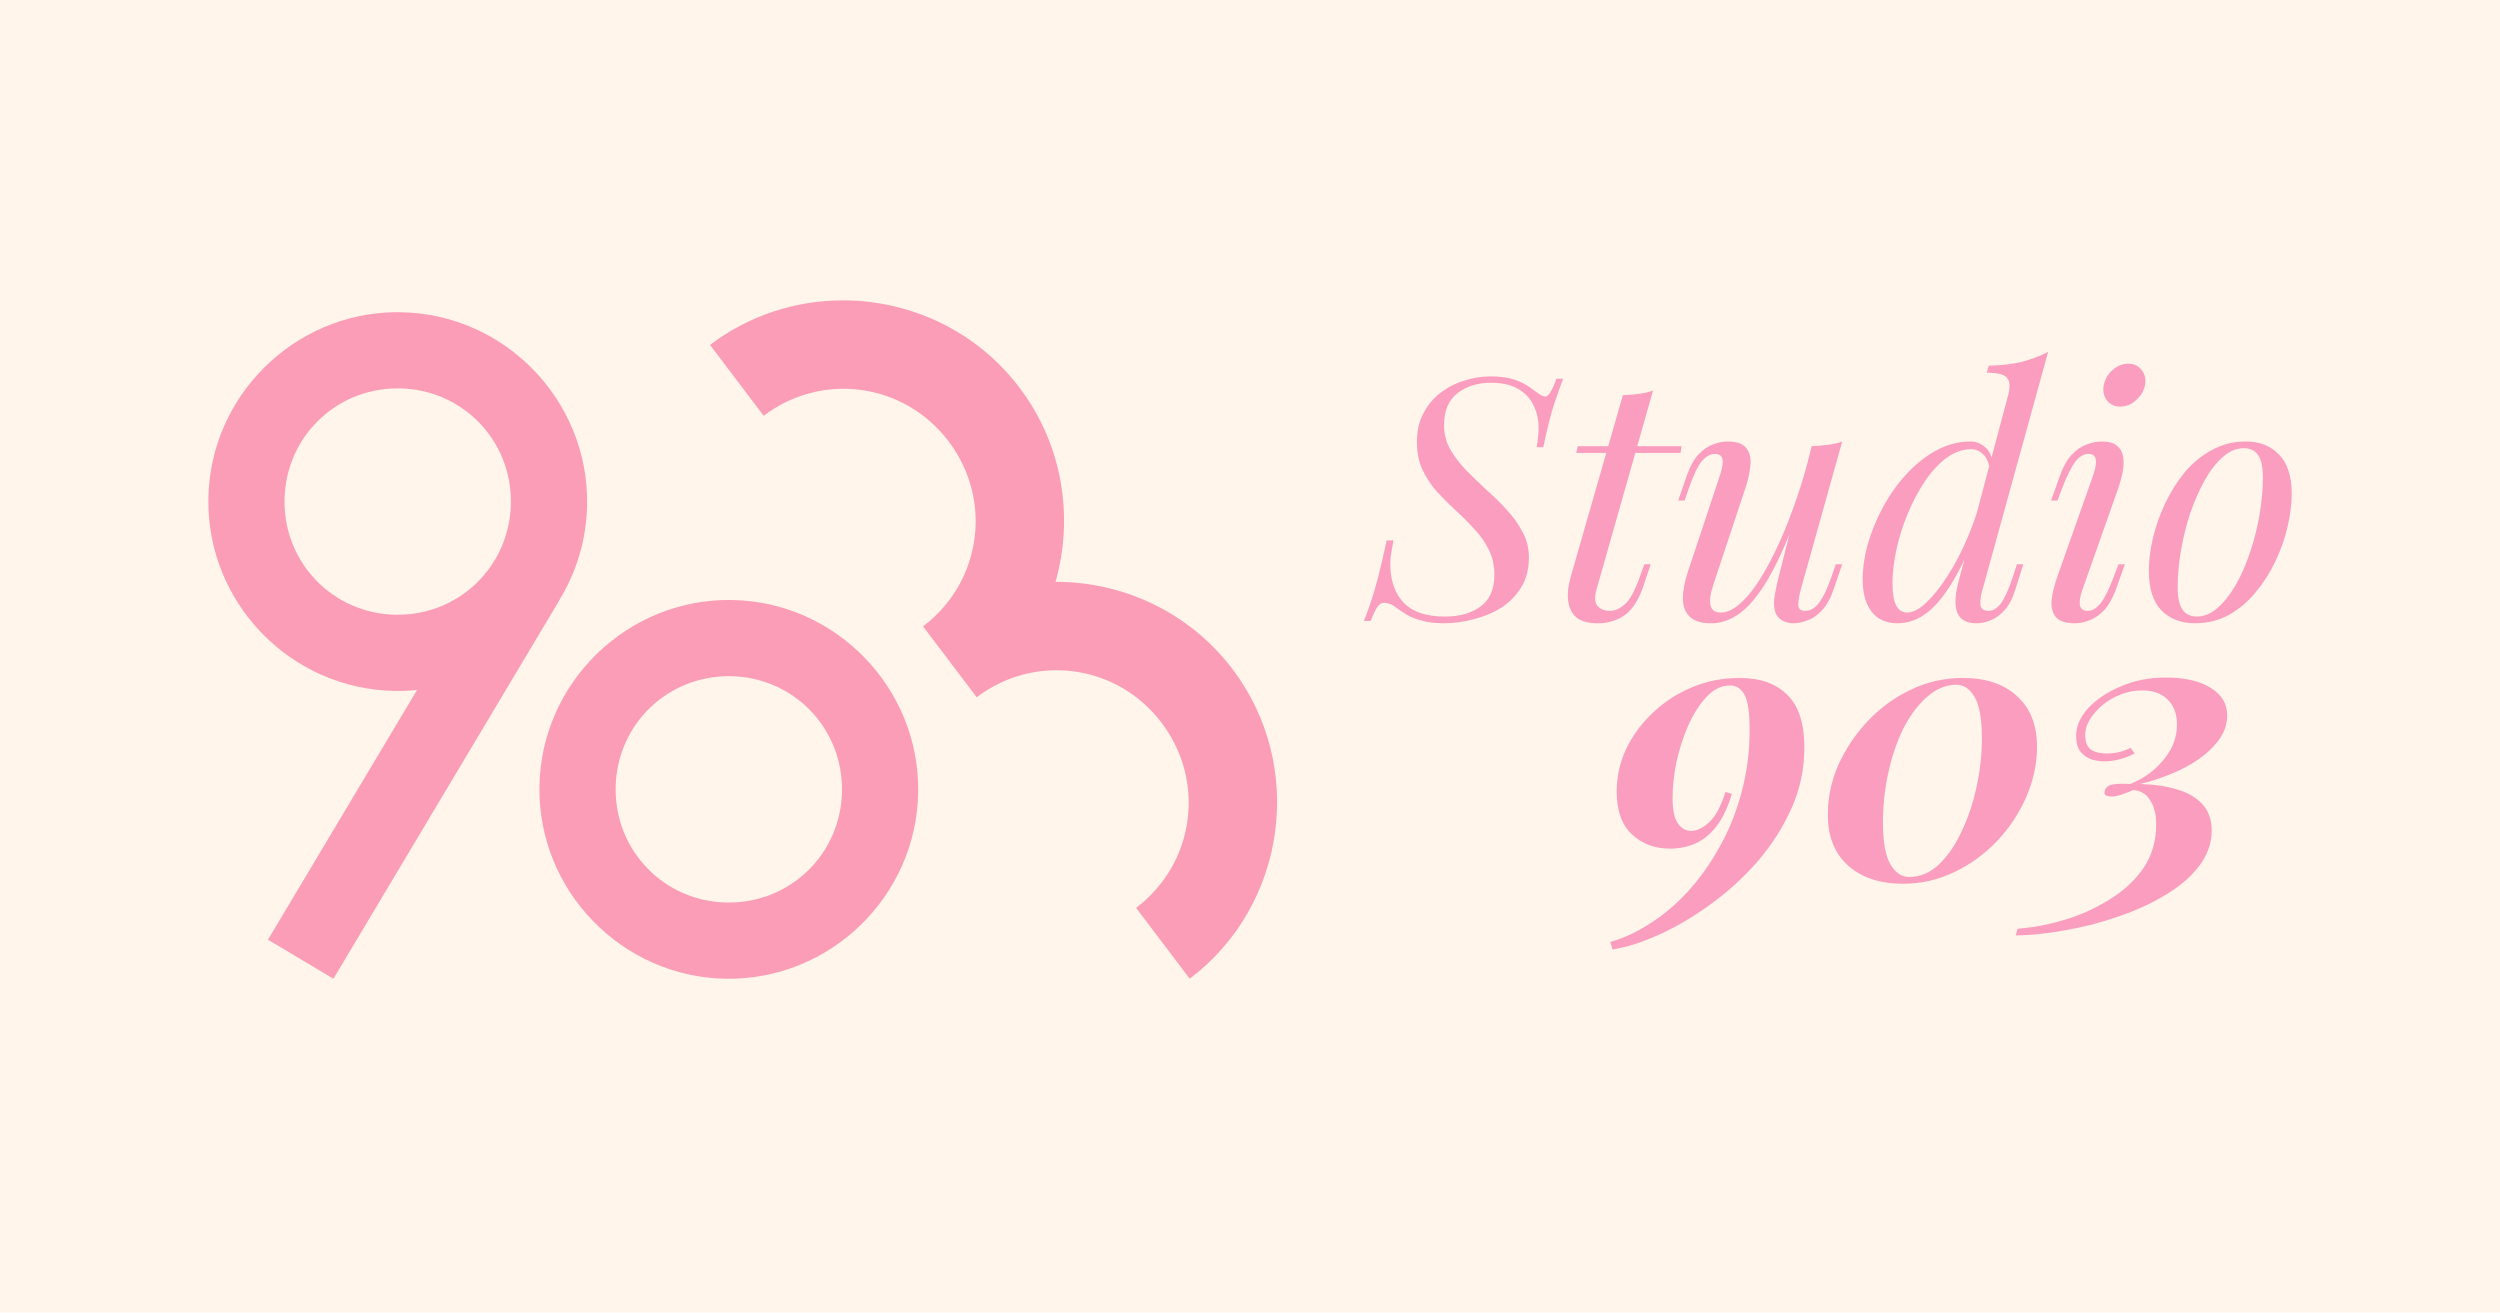
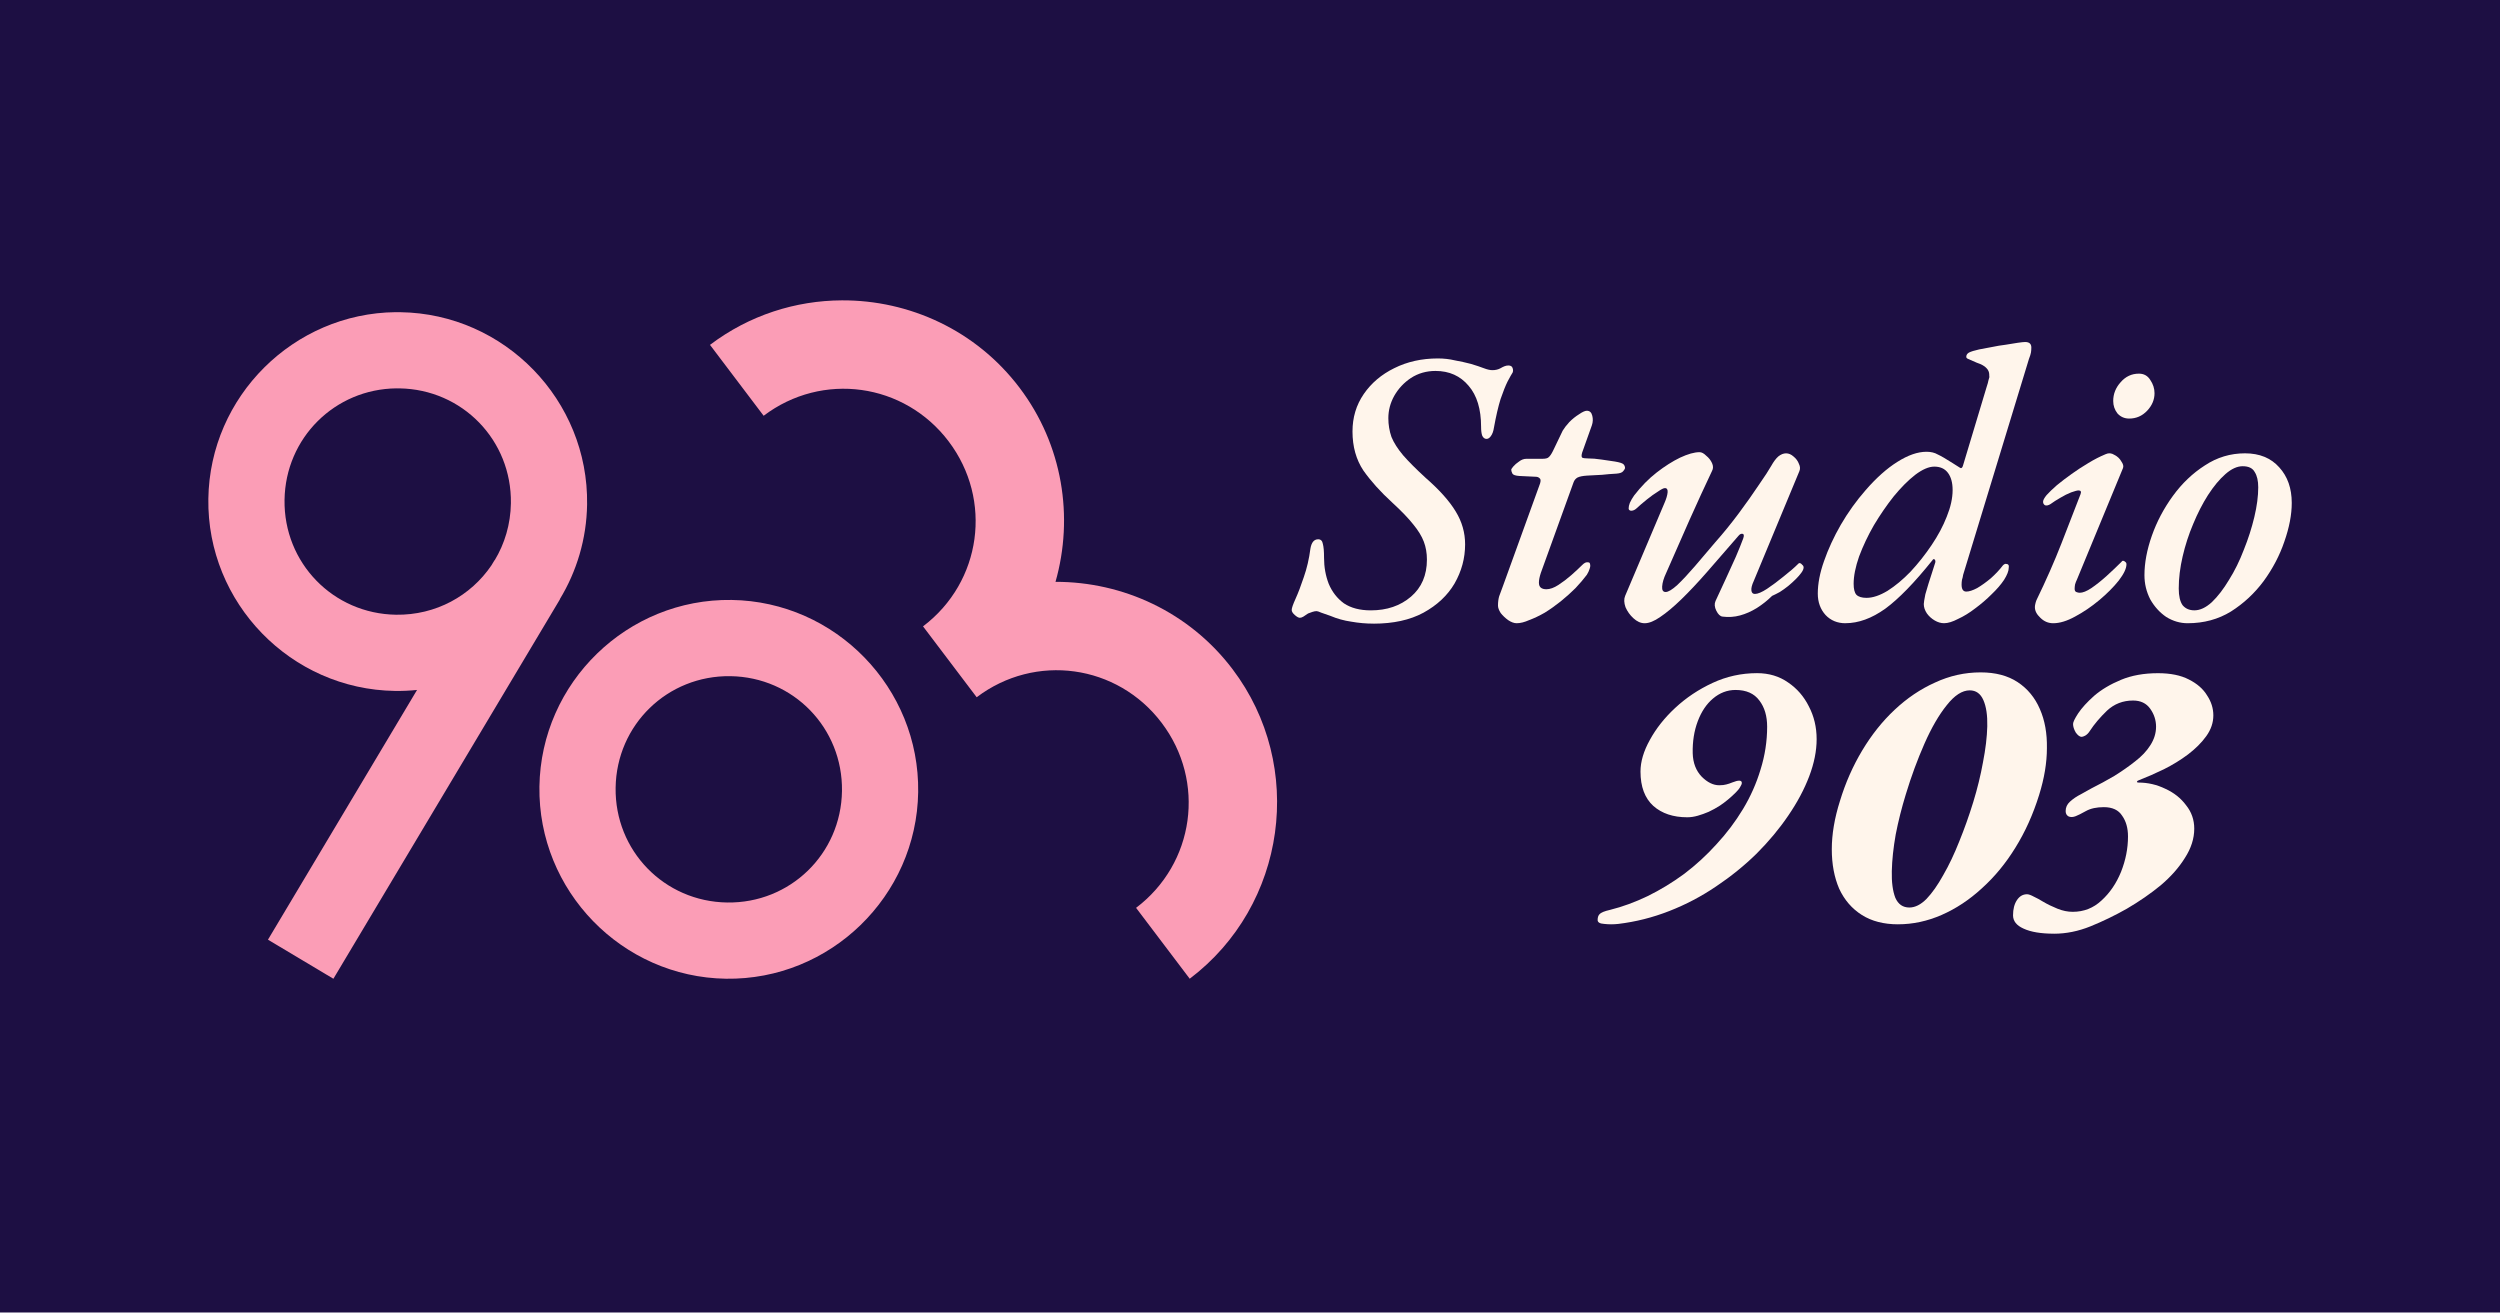
<svg xmlns="http://www.w3.org/2000/svg" width="1200" height="630" version="1.1" viewBox="0 0 1200 630">
-   <rect width="1200" height="630" fill="#fff5eb" />
-   <path d="m351.16 287.99c-49.985-0.732-91.497 39.591-92.23 89.576-0.732 49.984 39.584 91.496 89.569 92.229 49.985 0.732 91.497-39.584 92.23-89.568 0.732-49.984-39.584-91.507-89.569-92.236zm-0.535 36.583c30.219 0.442 53.972 24.901 53.53 55.12-0.442 30.219-24.901 53.964-55.121 53.522-30.219-0.442-53.972-24.892-53.53-55.113 0.442-30.219 24.901-53.971 55.121-53.529z" fill="#fb9db6" />
-   <path d="m404.08 144.18c-22.127 0.109-44.376 7.069-63.273 21.369l25.752 34.03c28.115-21.279 67.517-15.826 88.794 12.289 21.25 28.077 15.838 67.41-12.181 88.706-0.038 0.029-0.074 0.054-0.112 0.083l2e-3 2e-3 25.752 34.027c28.113-21.279 67.513-15.826 88.791 12.289 21.279 28.115 15.829 67.52-12.287 88.797l25.752 34.025c46.504-35.197 55.76-102.08 20.564-148.58-20.83-27.52-52.755-41.995-84.985-41.931 8.815-31.002 3.557-65.657-17.273-93.181-20.898-27.611-52.963-42.093-85.302-41.934z" fill="#fb9db6" />
-   <path d="m189.9 149.85c-48.934 0.535-89.176 40.366-89.894 89.572-0.732 49.984 39.584 91.496 89.569 92.229 3.585 0.053 7.123-0.113 10.609-0.471l-71.561 119.87 31.407 18.756 108.75-182.13-0.068-0.036c8.09-13.338 12.858-28.902 13.102-45.54 0.732-49.984-39.584-91.496-89.569-92.229-0.781-9e-3 -1.56-0.014-2.337-5e-3zm0.388 36.574c0.469-5e-3 0.941-2e-3 1.413 5e-3 30.219 0.443 53.972 24.899 53.53 55.116-0.147 10.08-2.98 19.431-7.794 27.413l-0.078-0.041-1.47 2.46c-9.888 14.58-26.679 23.977-45.782 23.697-30.219-0.443-53.972-24.899-53.53-55.116 0.435-29.747 24.142-53.231 53.707-53.533z" fill="#fb9db6" />
-   <path d="m750.3 181.8q-1.61 4.186-4.347 12.236-2.576 7.889-5.152 20.607h-3.22q0.483-2.254 0.644-4.669 0.322-2.415 0.322-4.508 0-5.957-2.415-10.787-2.254-4.991-7.245-7.889-4.991-3.059-13.202-3.059-9.66 0-16.1 4.991t-6.44 15.456q0 6.118 2.898 11.431 3.059 5.152 7.567 9.981 4.669 4.669 9.821 9.499 5.313 4.669 9.821 9.66 4.669 4.991 7.567 10.625 3.059 5.474 3.059 12.236 0 8.372-3.703 14.329t-9.66 9.821q-5.957 3.703-13.202 5.474-7.084 1.932-14.167 1.932-6.44 0-10.787-1.288-4.347-1.127-7.245-2.898-2.898-1.771-4.83-3.22-1.771-1.449-3.381-1.932-1.449-0.483-2.415-0.483-2.093 0-3.542 2.254-1.288 2.093-3.059 6.44h-3.22q1.449-3.542 3.059-8.211 1.61-4.669 3.542-11.914 1.932-7.406 4.347-18.515h3.22q-0.644 3.381-1.127 6.601-0.483 3.059-0.322 6.44 0.483 10.948 6.762 17.226 6.279 6.279 19.481 6.279 10.465 0 17.064-4.83 6.6-4.83 6.601-15.295 0-6.762-2.737-12.074-2.576-5.313-6.923-9.821-4.186-4.669-9.016-9.016-4.669-4.347-9.016-9.016-4.186-4.83-6.923-10.625-2.576-5.796-2.576-13.202 0-7.728 3.059-13.524 3.059-5.957 8.05-9.821 5.152-4.025 11.431-5.957 6.279-2.093 12.88-2.093 6.762 0 11.592 1.61 4.83 1.61 9.338 5.152 1.932 1.449 3.22 2.254 1.288 0.644 2.093 0.644 2.254 0 5.313-8.533z" fill="#fb9dbf" />
-   <path d="m807.14 214.18-0.483 3.22h-50.072l0.805-3.22zm-40.892 69.069q-1.449 5.313 0.644 7.728 2.254 2.254 5.796 2.254 3.542 0 7.084-3.059 3.703-3.059 7.245-13.041l2.254-6.279h3.059l-3.381 10.143q-3.542 10.465-9.177 14.329-5.474 3.864-12.88 3.864-6.601 0-10.143-2.737-3.381-2.898-4.025-8.05-0.644-5.152 1.288-11.753l24.955-86.938q3.864-0.161 7.567-0.644 3.864-0.483 6.923-1.61z" fill="#fb9dbf" />
-   <path d="m864.78 241.22q-5.796 16.1-11.109 27.208-5.313 11.109-10.625 17.871-5.152 6.762-10.625 9.821-5.313 3.059-11.109 3.059-7.084 0-10.303-3.22-3.22-3.22-3.22-8.694t2.254-12.396l15.618-47.01q1.61-4.83 1.127-7.406-0.483-2.576-3.703-2.576-3.059 0-6.118 3.381-2.898 3.381-6.279 13.041l-2.093 5.957h-3.059l4.025-11.753q2.415-6.762 5.635-10.304 3.381-3.542 6.923-4.83 3.703-1.449 6.923-1.449 7.084 0 9.338 3.381 2.415 3.22 1.771 8.372-0.483 5.152-2.415 10.787l-15.296 46.046q-4.508 13.524 3.542 13.524 3.864 0 8.211-3.381 4.347-3.542 8.855-9.981 4.508-6.601 8.855-15.617 4.508-9.177 8.533-20.285 4.186-11.27 7.567-24.149zm-0.483 42.018q-1.127 4.347-1.127 7.245 0.161 2.737 3.381 2.737 3.542 0 6.44-3.703 3.059-3.864 6.118-12.719l2.093-5.957h3.059l-4.025 11.753q-2.254 6.762-5.635 10.304-3.22 3.542-6.923 4.83-3.542 1.449-6.923 1.449-2.576 0-4.83-1.127-2.254-1.127-3.381-3.22-1.288-2.737-0.966-6.923 0.483-4.186 2.254-11.27l15.778-62.467q4.025-0.161 7.728-0.644 3.864-0.483 6.923-1.61z" fill="#fb9dbf" />
-   <path d="m951.55 283.23q-1.127 3.703-0.966 6.923 0.322 3.059 3.864 3.059 3.22 0 5.957-3.542 2.737-3.703 5.796-12.88l1.932-5.957h3.059l-3.703 11.753q-1.932 6.44-5.152 10.143-3.22 3.542-6.762 4.991-3.542 1.449-6.762 1.449-9.66 0-10.143-9.177-0.161-2.576 0.322-5.957 0.644-3.381 1.771-7.406l23.184-87.1q1.449-5.474-0.483-8.05t-9.821-2.576l0.966-3.381q8.855-0.161 15.618-1.771 6.762-1.771 12.88-4.83zm-36.065 10.787q4.025 0 9.016-4.669 5.152-4.83 10.305-12.88 5.313-8.211 9.66-18.515 4.508-10.465 7.084-21.573l-2.415 17.388q-6.279 16.583-12.558 26.565-6.118 9.981-12.558 14.489-6.279 4.347-13.202 4.347-4.991 0-8.855-2.254-3.703-2.415-5.796-7.084t-2.093-11.914q0-7.728 2.415-16.583 2.576-9.016 7.245-17.711 4.669-8.694 11.109-15.778 6.601-7.245 14.489-11.592 7.888-4.347 16.744-4.347 3.703 0 6.923 2.898 3.22 2.737 3.542 8.372l-1.288 3.22q-0.644-5.796-3.22-8.211-2.576-2.576-5.796-2.576-6.118 0-11.914 4.186-5.635 4.186-10.305 11.109-4.669 6.923-8.211 15.456-3.542 8.372-5.474 17.226-1.932 8.694-1.932 16.422 0 7.084 1.771 10.625 1.771 3.381 5.313 3.381z" fill="#fb9dbf" />
-   <path d="m1009.8 184.87q0.805-4.186 4.186-7.245 3.542-3.059 7.567-3.059 4.186 0 6.44 3.059 2.415 3.059 1.61 7.245t-4.347 7.245q-3.381 3.059-7.567 3.059-4.025 0-6.44-3.059-2.254-3.059-1.449-7.245zm-4.991 42.985q3.381-9.981-2.254-9.981-3.703 0-6.601 4.025t-6.118 12.396l-2.254 5.957h-3.059l4.186-11.753q2.415-6.762 5.796-10.304 3.381-3.542 7.084-4.83 3.864-1.449 7.084-1.449 5.152 0 7.567 2.093 2.415 2.093 2.898 5.474 0.483 3.381-0.322 7.406-0.805 3.864-2.093 7.567l-17.226 48.782q-1.61 4.669-1.127 7.406 0.644 2.576 3.703 2.576 3.22 0 6.118-3.542 2.898-3.542 6.44-12.88l2.254-5.957h3.059l-4.186 11.753q-2.254 6.279-5.474 9.981-3.22 3.542-6.923 4.991-3.703 1.61-7.406 1.61-6.923 0-9.338-3.22-2.415-3.22-1.771-8.372 0.644-5.152 2.737-10.948z" fill="#fb9dbf" />
-   <path d="m1077 215.13q-5.152 0-9.981 4.186-4.669 4.025-8.694 11.109-3.864 6.923-6.923 15.617-2.898 8.694-4.508 18.032-1.61 9.338-1.61 17.871 0 7.245 2.254 10.625 2.415 3.381 6.923 3.381 5.152 0 9.821-4.025 4.83-4.186 8.855-11.109 4.025-7.084 6.923-15.778 2.898-8.694 4.508-17.871 1.61-9.338 1.61-18.032 0-7.406-2.254-10.625-2.254-3.381-6.923-3.381zm-45.563 58.763q0-7.084 1.932-15.456 1.932-8.372 5.796-16.583 3.864-8.211 9.338-14.973 5.635-6.762 13.041-10.787 7.406-4.186 16.422-4.186 9.982 0 15.938 6.279 6.118 6.118 6.118 18.998 0 7.084-1.932 15.456-1.932 8.372-5.796 16.583-3.864 8.211-9.499 14.973-5.474 6.762-12.88 10.948-7.406 4.025-16.422 4.025-9.982 0-16.1-6.279-5.957-6.279-5.957-18.998z" fill="#fb9dbf" />
-   <path d="m834.92 325.42q15.045 0 23.02 8.157 8.157 7.976 8.157 25.195 0 15.407-6.163 29.185-6.163 13.776-16.314 25.558-10.151 11.601-22.478 20.482-12.144 8.882-24.472 14.501-12.326 5.619-22.658 7.25l-1.088-3.625q9.245-2.538 18.853-8.701 9.607-5.982 18.125-15.226 8.519-9.244 15.226-21.208 6.888-11.963 10.694-26.284 3.988-14.32 3.988-30.453 0-12.689-2.538-16.858-2.357-4.35-6.888-4.35-6.163 0-11.239 5.438-5.076 5.438-8.882 13.958-3.625 8.338-5.619 17.583-1.813 9.063-1.813 16.858 0 8.701 2.538 12.326 2.538 3.625 6.344 3.625 4.169 0 8.701-4.169t7.794-14.501l3.082 0.906q-2.9 9.788-7.432 15.589-4.532 5.8-10.332 8.338-5.619 2.356-11.963 2.356-10.876 0-18.307-6.888-7.251-6.888-7.251-20.484 0-10.694 4.532-20.482 4.713-9.788 12.87-17.401 8.157-7.794 18.671-12.144 10.694-4.532 22.839-4.532z" fill="#fb9dbf" />
-   <path d="m942.06 325.42q16.859 0 26.284 8.882 9.425 8.701 9.425 24.107 0 12.144-5.076 23.926t-13.958 21.208q-8.882 9.425-20.664 15.044-11.601 5.619-24.653 5.619-16.494 0-26.284-8.701-9.788-8.701-9.788-24.471 0-12.326 5.076-23.926 5.257-11.601 14.139-21.028 9.063-9.607 20.664-15.044 11.782-5.619 24.833-5.619zm-2.9 3.263q-7.613 0-14.139 5.8-6.525 5.619-11.42 15.226-4.713 9.607-7.251 21.389-2.538 11.782-2.538 23.564 0 14.139 3.625 20.301 3.625 5.982 8.882 5.982 7.976 0 14.32-5.982 6.344-5.982 10.876-15.77 4.713-9.788 7.251-21.569 2.538-11.782 2.538-23.202 0-13.958-3.444-19.758-3.444-5.982-8.701-5.982z" fill="#fb9dbf" />
-   <path d="m1039.5 325.22q13.594 0 21.569 4.894 7.976 4.894 7.976 13.232 0 6.344-3.988 11.782-3.807 5.257-10.151 9.607-6.163 4.169-13.594 7.069-7.251 2.9-14.139 4.532 9.788 0.181 17.583 2.538 7.794 2.175 12.326 7.069 4.532 4.894 4.532 12.689 0 9.244-6.163 17.22-5.982 7.794-16.133 13.776-10.151 6.163-22.658 10.332-12.326 4.35-25.196 6.526-12.689 2.356-23.927 2.538l0.906-3.263q10.694-0.725 22.296-4.169 11.601-3.444 21.752-9.788 10.151-6.163 16.314-15.044 6.163-9.063 6.163-21.028 0-7.25-2.9-11.601-2.719-4.532-8.157-4.894-2.9 1.269-5.619 2.175-2.538 0.906-4.894 0.906-1.45 0-2.538-0.544-1.088-0.544-0.544-2.175 0.544-2.538 3.988-3.081 3.444-0.544 8.157-0.181 6.344-2.538 11.239-6.707 5.075-4.35 8.157-9.788 3.082-5.619 3.082-12.144 0-7.613-4.532-11.963-4.35-4.35-12.326-4.35-4.894 0-9.788 1.812-4.713 1.812-8.701 4.894-3.807 3.081-6.344 7.069-2.356 3.807-2.356 7.794 0 4.35 2.356 6.526 2.538 2.175 8.157 2.175 6.163 0 11.239-2.719l1.994 2.719q-3.807 1.994-7.613 2.9-3.625 0.906-6.888 0.906-2.9 0-6.163-0.906-3.082-1.088-5.257-3.625-2.175-2.719-2.175-7.794 0-6.707 5.619-13.051 5.801-6.344 15.589-10.513 9.788-4.35 21.752-4.35z" fill="#fb9dbf" />
+   <rect width="1200" height="630" fill="#1d0f43" />
+   <g transform="matrix(.2924 0 0 .2924 320.16 -67.676)">
+     <g transform="matrix(13.68 0 0 13.68 -752.95 724.5)" fill="#fb9db6">
+       <path d="m62.789 35.952c-12.497-0.183-22.874 9.898-23.058 22.394-0.183 12.497 9.896 22.875 22.392 23.058 12.497 0.183 22.874-9.896 23.058-22.392 0.183-12.497-9.896-22.877-22.392-23.06zm-0.134 9.146c7.555 0.111 13.493 6.225 13.382 13.78-0.111 7.555-6.225 13.491-13.78 13.38-7.555-0.111-13.493-6.223-13.382-13.778 0.111-7.555 6.225-13.493 13.78-13.382z" />
+       <path d="m76.017 5.6692e-4c-5.532 0.027-11.094 1.767-15.818 5.342l6.438 8.508c7.029-5.32 16.879-3.957 22.199 3.072 5.312 7.019 3.959 16.853-3.045 22.177-0.009 0.007-0.019 0.014-0.028 0.021l6.439 8.507c7.028-5.32 16.879-3.957 22.198 3.072 5.32 7.029 3.958 16.88-3.072 22.199l6.438 8.507c11.627-8.799 13.941-25.52 5.141-37.144-5.207-6.88-13.189-10.499-21.246-10.483 2.204-7.751 0.889-16.414-4.318-23.295-5.224-6.903-13.24-10.523-21.325-10.483z" />
+       <path d="m22.476 1.418c-12.234 0.134-22.294 10.092-22.474 22.393-0.183 12.497 9.896 22.875 22.392 23.058 0.896 0.013 1.781-0.028 2.652-0.118l-17.89 29.968 7.852 4.689 27.186-45.533-0.017-0.009c2.022-3.335 3.215-7.226 3.275-11.385 0.183-12.497-9.896-22.875-22.392-23.058-0.195-0.002-0.391-0.007-0.585-0.004zm0.097 9.144c0.117-0.001 0.235-5e-4 0.353 0.001 7.555 0.111 13.493 6.225 13.382 13.78-0.037 2.52-0.745 4.858-1.948 6.853l-0.019-0.01-0.368 0.615c-2.472 3.645-6.67 5.994-11.446 5.924-7.555-0.111-13.493-6.225-13.382-13.78 0.109-7.437 6.036-13.308 13.428-13.384z" />
+     </g>
+     <g transform="translate(-1090.9 279.32)">
+       <g transform="matrix(13.68 0 0 13.68 338 445.18)" fill="#fff5eb">
+         <path d="m169.19 74.828c-0.593 0.062-1.154 0.062-1.684 0-0.53-0.031-0.795-0.188-0.795-0.469 0-0.312 0.078-0.547 0.234-0.703 0.156-0.188 0.577-0.359 1.263-0.516 1.496-0.375 2.992-0.922 4.489-1.641 1.527-0.75 2.993-1.64 4.395-2.671 1.403-1.062 2.697-2.25 3.882-3.562 1.216-1.312 2.275-2.719 3.18-4.218 0.904-1.5 1.605-3.078 2.104-4.734 0.53-1.687 0.795-3.406 0.795-5.156 0-1.281-0.312-2.328-0.935-3.14-0.624-0.844-1.575-1.265-2.853-1.265-0.998 0-1.902 0.344-2.712 1.031-0.78 0.656-1.387 1.562-1.824 2.718-0.436 1.156-0.639 2.437-0.608 3.843 0.031 1.156 0.39 2.094 1.076 2.812 0.686 0.687 1.387 1.031 2.104 1.031 0.343 0 0.624-0.031 0.842-0.094 0.249-0.062 0.483-0.141 0.701-0.234 0.78-0.312 1.169-0.297 1.169 0.047 0 0.125-0.062 0.281-0.187 0.469-0.093 0.188-0.265 0.406-0.514 0.656-0.624 0.625-1.263 1.156-1.917 1.593-0.437 0.281-0.889 0.531-1.357 0.75-0.436 0.187-0.872 0.344-1.309 0.469-0.436 0.125-0.857 0.187-1.262 0.187-1.684 0-3.04-0.453-4.069-1.359-1.029-0.937-1.543-2.312-1.543-4.125 0-1.187 0.374-2.453 1.122-3.796 0.749-1.375 1.762-2.656 3.04-3.843 1.309-1.219 2.806-2.219 4.489-3 1.684-0.781 3.46-1.172 5.331-1.172 1.434 0 2.681 0.375 3.741 1.125 1.06 0.719 1.886 1.672 2.478 2.859 0.624 1.187 0.936 2.5 0.936 3.937 0 1.406-0.297 2.89-0.889 4.453s-1.434 3.14-2.525 4.734c-1.06 1.562-2.323 3.078-3.788 4.546-1.465 1.437-3.086 2.75-4.863 3.937-1.746 1.187-3.616 2.172-5.612 2.953-1.995 0.781-4.037 1.297-6.125 1.547z" />
+         <path d="m202.76 74.875c-1.714 0-3.164-0.375-4.348-1.125-1.185-0.75-2.089-1.797-2.713-3.14-0.592-1.375-0.888-2.953-0.888-4.734 0-1.812 0.327-3.75 0.982-5.812 0.655-2.156 1.543-4.171 2.665-6.046 1.123-1.875 2.416-3.5 3.882-4.875 1.496-1.406 3.117-2.5 4.863-3.281 1.746-0.812 3.569-1.219 5.471-1.219 1.777 0 3.258 0.391 4.442 1.172 1.185 0.781 2.074 1.859 2.666 3.234 0.592 1.344 0.873 2.906 0.842 4.687 0 1.75-0.312 3.625-0.936 5.624-0.717 2.312-1.667 4.421-2.852 6.327-1.154 1.875-2.494 3.5-4.022 4.874-1.496 1.375-3.102 2.437-4.816 3.187-1.715 0.75-3.461 1.125-5.238 1.125zm1.357-2.015c0.685 0 1.371-0.344 2.057-1.031 0.686-0.719 1.356-1.672 2.011-2.859 0.686-1.187 1.325-2.531 1.917-4.031 0.624-1.531 1.185-3.109 1.684-4.734 0.498-1.625 0.888-3.218 1.169-4.781 0.311-1.594 0.483-3.031 0.514-4.312 0.031-1.312-0.125-2.359-0.468-3.14-0.343-0.781-0.888-1.172-1.636-1.172-0.904 0-1.824 0.594-2.759 1.781-0.935 1.156-1.824 2.687-2.666 4.593-0.841 1.906-1.59 3.937-2.244 6.093-0.499 1.625-0.904 3.234-1.216 4.828-0.281 1.594-0.437 3.062-0.468 4.406-0.031 1.312 0.109 2.375 0.421 3.187 0.343 0.781 0.904 1.172 1.684 1.172z" />
+         <path d="m221.47 76c-1.559 0-2.774-0.203-3.647-0.609-0.842-0.375-1.263-0.906-1.263-1.593 0-0.75 0.156-1.359 0.468-1.828s0.717-0.703 1.216-0.703c0.187 0 0.452 0.094 0.795 0.281 0.342 0.156 0.717 0.359 1.122 0.609 0.53 0.312 1.107 0.594 1.73 0.844 0.624 0.25 1.231 0.375 1.824 0.375 1.34 0 2.494-0.453 3.46-1.359 0.998-0.906 1.777-2.047 2.338-3.421 0.561-1.406 0.842-2.828 0.842-4.265 0-1-0.234-1.828-0.701-2.484-0.437-0.688-1.17-1.031-2.198-1.031-0.873 0-1.59 0.156-2.151 0.469s-0.967 0.516-1.216 0.609c-0.312 0.125-0.592 0.141-0.842 0.047-0.249-0.125-0.374-0.344-0.374-0.656 0-0.437 0.171-0.812 0.514-1.125 0.375-0.344 0.811-0.64 1.31-0.89 0.499-0.281 0.919-0.516 1.262-0.703 0.936-0.469 1.855-0.969 2.759-1.5 0.904-0.562 1.73-1.141 2.479-1.734 0.779-0.594 1.387-1.234 1.823-1.922 0.468-0.719 0.702-1.469 0.702-2.25 0-0.781-0.234-1.5-0.702-2.156-0.467-0.656-1.153-0.984-2.057-0.984-1.216 0-2.26 0.406-3.133 1.219-0.842 0.812-1.528 1.625-2.058 2.437-0.156 0.25-0.343 0.437-0.561 0.562-0.187 0.094-0.327 0.141-0.421 0.141-0.218 0-0.452-0.172-0.701-0.515-0.218-0.375-0.327-0.719-0.327-1.031 0-0.219 0.202-0.64 0.607-1.265 0.437-0.656 1.076-1.359 1.918-2.109 0.873-0.75 1.948-1.391 3.226-1.922 1.278-0.531 2.759-0.797 4.443-0.797 1.496 0 2.727 0.25 3.694 0.75 0.997 0.5 1.73 1.141 2.198 1.922 0.498 0.75 0.748 1.547 0.748 2.39 0 0.875-0.281 1.703-0.842 2.484s-1.294 1.516-2.198 2.203c-0.873 0.656-1.839 1.25-2.899 1.781-1.029 0.5-2.026 0.937-2.993 1.312-0.124 0.031-0.202 0.094-0.234 0.188 0 0.062 0.063 0.094 0.188 0.094 1.122 0 2.197 0.25 3.226 0.75 1.029 0.469 1.855 1.125 2.479 1.969 0.654 0.812 0.982 1.75 0.982 2.812 0 1.187-0.375 2.359-1.123 3.515-0.717 1.156-1.683 2.25-2.899 3.281-1.216 1-2.572 1.937-4.068 2.812-1.434 0.812-2.884 1.515-4.349 2.109s-2.931 0.89-4.396 0.89z" />
+         <path d="m139.82 38.793c-0.904 0-1.793-0.078-2.665-0.234-0.873-0.125-1.715-0.359-2.526-0.703-0.436-0.156-0.795-0.281-1.075-0.375-0.281-0.125-0.468-0.187-0.561-0.187-0.156 0-0.328 0.031-0.515 0.094s-0.358 0.125-0.514 0.188c-0.187 0.125-0.374 0.25-0.561 0.375-0.156 0.094-0.296 0.141-0.421 0.141-0.156 0-0.359-0.109-0.608-0.328-0.249-0.219-0.374-0.422-0.374-0.609 0-0.219 0.156-0.672 0.468-1.359 0.311-0.687 0.639-1.547 0.982-2.578 0.374-1.062 0.639-2.203 0.795-3.421 0.124-0.75 0.436-1.125 0.935-1.125 0.312 0 0.499 0.188 0.561 0.562 0.093 0.344 0.14 0.89 0.14 1.64 0 1.125 0.187 2.172 0.561 3.14 0.406 0.969 1.014 1.75 1.824 2.344 0.842 0.562 1.917 0.844 3.227 0.844 1.933 0 3.538-0.547 4.816-1.64s1.917-2.578 1.917-4.453c0-0.781-0.124-1.5-0.374-2.156-0.249-0.656-0.67-1.344-1.262-2.062-0.593-0.75-1.434-1.625-2.525-2.625-1.403-1.281-2.557-2.562-3.461-3.843-0.873-1.312-1.309-2.875-1.309-4.687 0-1.687 0.452-3.187 1.356-4.5 0.904-1.312 2.12-2.344 3.647-3.093 1.559-0.781 3.305-1.172 5.238-1.172 0.717 0 1.403 0.078 2.057 0.234 0.686 0.125 1.325 0.266 1.918 0.422 0.623 0.187 1.137 0.359 1.543 0.516 0.405 0.156 0.748 0.234 1.028 0.234 0.375 0 0.702-0.078 0.982-0.234 0.156-0.094 0.312-0.172 0.468-0.234 0.156-0.062 0.312-0.094 0.468-0.094 0.28 0 0.452 0.109 0.514 0.328 0.062 0.187 0.062 0.359 0 0.516-0.125 0.187-0.327 0.547-0.608 1.078-0.249 0.5-0.53 1.203-0.842 2.109-0.28 0.906-0.545 2.047-0.794 3.421-0.063 0.438-0.188 0.781-0.375 1.031-0.155 0.219-0.327 0.328-0.514 0.328-0.218 0-0.39-0.125-0.514-0.375-0.094-0.25-0.141-0.609-0.141-1.078 0-2.125-0.498-3.765-1.496-4.921-0.998-1.187-2.323-1.781-3.975-1.781-1.091 0-2.073 0.281-2.946 0.844-0.842 0.562-1.512 1.281-2.011 2.156-0.467 0.844-0.701 1.734-0.701 2.672 0 0.781 0.125 1.531 0.374 2.25 0.281 0.687 0.748 1.422 1.403 2.203 0.655 0.75 1.543 1.64 2.665 2.672 1.684 1.469 2.9 2.828 3.648 4.078 0.748 1.219 1.122 2.531 1.122 3.937 0 1.656-0.421 3.218-1.262 4.687-0.842 1.437-2.089 2.609-3.741 3.515-1.621 0.875-3.617 1.312-5.986 1.312z" />
+         <path d="m157 38.746c-0.312 0-0.655-0.125-1.029-0.375-0.343-0.25-0.639-0.531-0.888-0.844-0.219-0.344-0.328-0.64-0.328-0.89 0-0.438 0.047-0.812 0.141-1.125 0.124-0.344 0.28-0.765 0.467-1.266l4.443-12.28c0.093-0.312 0.078-0.515-0.047-0.609-0.125-0.125-0.281-0.188-0.468-0.188l-1.964-0.094c-0.467-0.031-0.748-0.125-0.841-0.281-0.094-0.188-0.141-0.344-0.141-0.469 0-0.062 0.078-0.188 0.234-0.375 0.187-0.219 0.421-0.422 0.701-0.609 0.281-0.219 0.577-0.328 0.889-0.328h1.917c0.374 0 0.624-0.062 0.748-0.188 0.156-0.125 0.328-0.375 0.515-0.75l1.169-2.437c0.187-0.312 0.452-0.656 0.795-1.031 0.374-0.375 0.764-0.688 1.169-0.937 0.405-0.281 0.717-0.422 0.935-0.422 0.343 0 0.561 0.203 0.655 0.609 0.093 0.375 0.078 0.75-0.047 1.125l-1.169 3.281c-0.094 0.312-0.094 0.516 0 0.609 0.125 0.062 0.327 0.094 0.608 0.094 0.561 0 1.138 0.047 1.73 0.141 0.592 0.094 1.122 0.172 1.59 0.234 0.561 0.094 0.904 0.203 1.029 0.328 0.124 0.125 0.187 0.281 0.187 0.469 0 0.062-0.078 0.188-0.234 0.375-0.125 0.156-0.39 0.25-0.795 0.281-0.592 0.031-1.169 0.078-1.73 0.141-0.53 0.031-1.122 0.062-1.777 0.094-0.53 0.031-0.92 0.109-1.169 0.234-0.218 0.125-0.374 0.312-0.468 0.562l-3.928 10.874c-0.156 0.469-0.234 0.859-0.234 1.172 0 0.281 0.078 0.484 0.234 0.609s0.374 0.188 0.655 0.188c0.436 0 0.919-0.172 1.449-0.516s1.045-0.734 1.544-1.172c0.53-0.469 0.966-0.875 1.309-1.219 0.249-0.25 0.468-0.359 0.655-0.328 0.187 0 0.28 0.062 0.28 0.188 0.063 0.156 0.047 0.359-0.047 0.609-0.062 0.219-0.171 0.453-0.327 0.703-0.374 0.5-0.826 1.031-1.356 1.593-0.53 0.531-1.122 1.062-1.777 1.594-0.623 0.5-1.263 0.953-1.917 1.359-0.655 0.375-1.278 0.672-1.871 0.891-0.561 0.25-1.06 0.375-1.496 0.375z" />
+         <path d="m172.35 38.746c-0.468 0-0.92-0.203-1.356-0.609-0.406-0.375-0.717-0.812-0.936-1.312-0.187-0.531-0.202-0.984-0.046-1.359l4.723-11.155c0.218-0.5 0.342-0.922 0.374-1.266 0.031-0.344-0.078-0.515-0.328-0.515-0.156 0-0.436 0.141-0.841 0.422-0.406 0.25-0.842 0.562-1.31 0.937-0.467 0.375-0.904 0.75-1.309 1.125-0.187 0.156-0.39 0.234-0.608 0.234-0.187-0.031-0.281-0.125-0.281-0.281 0-0.188 0.047-0.406 0.141-0.656 0.124-0.281 0.296-0.578 0.514-0.89 0.842-1.094 1.746-2.015 2.712-2.765 0.967-0.75 1.902-1.344 2.806-1.781 0.935-0.437 1.715-0.656 2.338-0.656 0.25 0 0.515 0.141 0.795 0.422 0.312 0.25 0.546 0.547 0.702 0.89 0.155 0.344 0.155 0.656 0 0.937-0.873 1.843-1.777 3.812-2.713 5.906-0.904 2.062-1.839 4.187-2.805 6.374-0.281 0.594-0.437 1.125-0.468 1.594-0.031 0.437 0.109 0.656 0.421 0.656s0.779-0.281 1.403-0.844c0.623-0.594 1.325-1.344 2.104-2.25 0.779-0.906 1.59-1.859 2.432-2.859 0.997-1.125 1.948-2.297 2.852-3.515 0.904-1.219 1.699-2.344 2.385-3.375 0.717-1.031 1.216-1.797 1.496-2.297 0.281-0.5 0.562-0.875 0.842-1.125 0.312-0.25 0.624-0.375 0.935-0.375 0.312 0 0.608 0.125 0.889 0.375 0.312 0.25 0.53 0.547 0.654 0.89 0.156 0.312 0.172 0.609 0.047 0.891l-5.471 13.17c-0.218 0.469-0.312 0.844-0.281 1.125 0.032 0.281 0.172 0.422 0.421 0.422 0.343 0 0.826-0.203 1.45-0.609 0.655-0.438 1.325-0.937 2.011-1.5 0.717-0.562 1.294-1.062 1.73-1.5 0.062-0.062 0.109-0.094 0.14-0.094 0.125 0 0.234 0.062 0.328 0.188 0.124 0.094 0.187 0.203 0.187 0.328 0 0.188-0.094 0.406-0.281 0.656-0.156 0.219-0.374 0.469-0.655 0.75-0.28 0.281-0.592 0.562-0.935 0.844-0.312 0.25-0.639 0.484-0.982 0.703-0.343 0.188-0.655 0.344-0.935 0.469-0.53 0.531-1.138 1.016-1.824 1.453-0.655 0.406-1.325 0.703-2.011 0.89-0.685 0.188-1.387 0.234-2.104 0.141-0.28-0.031-0.53-0.266-0.748-0.703-0.218-0.438-0.249-0.828-0.094-1.172 0.374-0.812 0.78-1.687 1.216-2.625 0.437-0.937 0.842-1.828 1.216-2.671 0.374-0.875 0.67-1.609 0.888-2.203 0.125-0.344 0.094-0.531-0.093-0.562-0.156-0.031-0.312 0.047-0.468 0.234-1.371 1.594-2.634 3.046-3.787 4.359-1.123 1.281-2.151 2.375-3.087 3.281-0.935 0.906-1.777 1.609-2.525 2.109-0.717 0.5-1.34 0.75-1.87 0.75z" />
+         <path d="m196.45 38.746c-0.966 0-1.761-0.328-2.385-0.984-0.623-0.688-0.935-1.547-0.935-2.578 0-1.187 0.25-2.484 0.748-3.89 0.499-1.437 1.169-2.89 2.011-4.359 0.873-1.5 1.871-2.89 2.993-4.171 1.278-1.469 2.541-2.594 3.788-3.375 1.278-0.812 2.447-1.219 3.507-1.219 0.53 0 0.982 0.109 1.356 0.328 0.405 0.187 0.998 0.531 1.777 1.031 0.499 0.312 0.795 0.5 0.888 0.562 0.094 0.031 0.125 0.047 0.094 0.047 0.125 0 0.218-0.125 0.281-0.375l2.805-9.327c0.125-0.375 0.203-0.656 0.234-0.844 0.062-0.187 0.094-0.297 0.094-0.328 0.031-0.062 0.031-0.109 0-0.141v-0.187c0-0.312-0.11-0.578-0.328-0.797-0.218-0.25-0.608-0.469-1.169-0.656-0.592-0.25-0.951-0.406-1.075-0.469-0.125-0.062-0.187-0.141-0.187-0.234 0-0.219 0.109-0.391 0.327-0.516 0.249-0.125 0.655-0.25 1.216-0.375 0.436-0.094 0.935-0.187 1.496-0.281 0.592-0.125 1.154-0.219 1.684-0.281 0.561-0.094 1.044-0.172 1.449-0.234 0.437-0.062 0.733-0.094 0.889-0.094 0.498 0 0.748 0.219 0.748 0.656 0 0.219-0.016 0.422-0.047 0.609s-0.109 0.437-0.234 0.75l-7.902 25.919c-0.032 0.219-0.078 0.422-0.141 0.609-0.031 0.188-0.047 0.375-0.047 0.562 0 0.562 0.188 0.844 0.562 0.844 0.343 0 0.779-0.141 1.309-0.422 0.53-0.312 1.075-0.703 1.637-1.172 0.561-0.5 1.044-1.016 1.449-1.547 0.094-0.094 0.156-0.141 0.187-0.141 0.031-0.031 0.078-0.047 0.141-0.047 0.311 0 0.436 0.156 0.374 0.469 0 0.375-0.187 0.859-0.561 1.453-0.375 0.562-0.873 1.141-1.497 1.734-0.592 0.594-1.247 1.156-1.964 1.687-0.686 0.531-1.372 0.953-2.057 1.266-0.655 0.344-1.216 0.515-1.684 0.515-0.374 0-0.748-0.109-1.122-0.328-0.374-0.219-0.686-0.5-0.935-0.844-0.25-0.375-0.374-0.75-0.374-1.125 0-0.156 0.062-0.547 0.187-1.172 0.093-0.344 0.218-0.766 0.374-1.266 0.156-0.5 0.311-0.984 0.467-1.453s0.265-0.812 0.328-1.031c0.062-0.219 0.062-0.203 0 0.047 0.062-0.219 0.046-0.375-0.047-0.469-0.094-0.094-0.187-0.062-0.281 0.094-2.151 2.687-4.037 4.625-5.658 5.812-1.621 1.156-3.211 1.734-4.77 1.734zm2.525-3.046c0.749 0 1.59-0.281 2.526-0.844 0.935-0.594 1.855-1.359 2.759-2.297 0.904-0.969 1.745-2.031 2.525-3.187 0.779-1.156 1.387-2.297 1.823-3.421 0.468-1.156 0.702-2.219 0.702-3.187 0-0.875-0.187-1.562-0.561-2.062-0.374-0.5-0.92-0.75-1.637-0.75-0.655 0-1.418 0.328-2.291 0.984-0.842 0.656-1.699 1.515-2.572 2.578-0.842 1.062-1.637 2.219-2.385 3.468-0.717 1.25-1.309 2.5-1.777 3.75-0.436 1.25-0.655 2.344-0.655 3.281 0 0.625 0.109 1.062 0.328 1.312 0.249 0.25 0.654 0.375 1.215 0.375z" />
+         <path d="m221.38 38.746c-0.592 0-1.107-0.219-1.543-0.656-0.437-0.406-0.655-0.828-0.655-1.266 0-0.125 0.016-0.25 0.047-0.375 0.031-0.156 0.078-0.312 0.14-0.469 1.154-2.375 2.151-4.64 2.993-6.796 0.842-2.187 1.606-4.156 2.291-5.906 0.125-0.312 0.047-0.469-0.233-0.469-0.156 0-0.452 0.078-0.889 0.234-0.405 0.156-0.842 0.375-1.309 0.656-0.437 0.25-0.826 0.5-1.169 0.75-0.25 0.156-0.468 0.203-0.655 0.141-0.156-0.094-0.234-0.234-0.234-0.422s0.141-0.453 0.421-0.797c0.312-0.344 0.717-0.734 1.216-1.172 0.53-0.438 1.122-0.891 1.777-1.359s1.325-0.906 2.011-1.312c0.717-0.438 1.418-0.797 2.104-1.078 0.343-0.156 0.686-0.125 1.029 0.094 0.374 0.188 0.654 0.453 0.841 0.797 0.219 0.312 0.281 0.578 0.187 0.797l-5.517 13.358c-0.094 0.188-0.172 0.391-0.234 0.609-0.031 0.188-0.047 0.359-0.047 0.516 0 0.188 0.062 0.312 0.187 0.375 0.156 0.062 0.296 0.094 0.421 0.094 0.374 0 0.842-0.188 1.403-0.562 0.592-0.406 1.2-0.89 1.823-1.453 0.655-0.594 1.247-1.156 1.777-1.687 0.063-0.094 0.125-0.141 0.187-0.141 0.094 0 0.188 0.047 0.281 0.141 0.094 0.062 0.14 0.156 0.14 0.281 0 0.5-0.311 1.156-0.935 1.968-0.623 0.781-1.403 1.562-2.338 2.344s-1.902 1.437-2.899 1.968c-0.967 0.531-1.84 0.797-2.619 0.797zm9.119-24.56c-0.561 0-1.029-0.203-1.403-0.609-0.343-0.437-0.515-0.937-0.515-1.5 0-0.844 0.297-1.594 0.889-2.25 0.592-0.687 1.325-1.031 2.198-1.031 0.592 0 1.044 0.25 1.356 0.75 0.343 0.5 0.514 1.031 0.514 1.594 0 0.781-0.296 1.484-0.888 2.109-0.593 0.625-1.31 0.937-2.151 0.937z" />
+         <path d="m237.52 38.746c-0.905 0-1.762-0.25-2.572-0.75-0.78-0.531-1.419-1.234-1.918-2.109-0.467-0.906-0.701-1.875-0.701-2.906 0-1.468 0.296-3.046 0.888-4.734 0.593-1.687 1.434-3.281 2.526-4.781 1.091-1.5 2.369-2.719 3.834-3.656 1.465-0.969 3.071-1.453 4.817-1.453 1.745 0 3.117 0.562 4.115 1.687 0.997 1.094 1.496 2.515 1.496 4.265 0 1.406-0.296 2.953-0.888 4.64-0.562 1.656-1.388 3.234-2.479 4.734-1.091 1.469-2.4 2.687-3.928 3.656-1.527 0.937-3.258 1.406-5.19 1.406zm0.794-1.547c0.686 0 1.388-0.328 2.105-0.984 0.717-0.688 1.403-1.578 2.057-2.672 0.686-1.094 1.278-2.297 1.777-3.609 0.53-1.312 0.951-2.625 1.263-3.937 0.312-1.312 0.467-2.5 0.467-3.562 0-0.781-0.14-1.39-0.42-1.828-0.25-0.469-0.733-0.703-1.45-0.703-0.655 0-1.341 0.312-2.058 0.937-0.717 0.625-1.418 1.469-2.104 2.531-0.655 1.031-1.247 2.187-1.777 3.468-0.53 1.25-0.951 2.547-1.262 3.89-0.312 1.344-0.468 2.625-0.468 3.843 0 0.906 0.156 1.578 0.468 2.015 0.343 0.406 0.81 0.609 1.402 0.609z" />
+       </g>
+     </g>
+   </g>
</svg>
